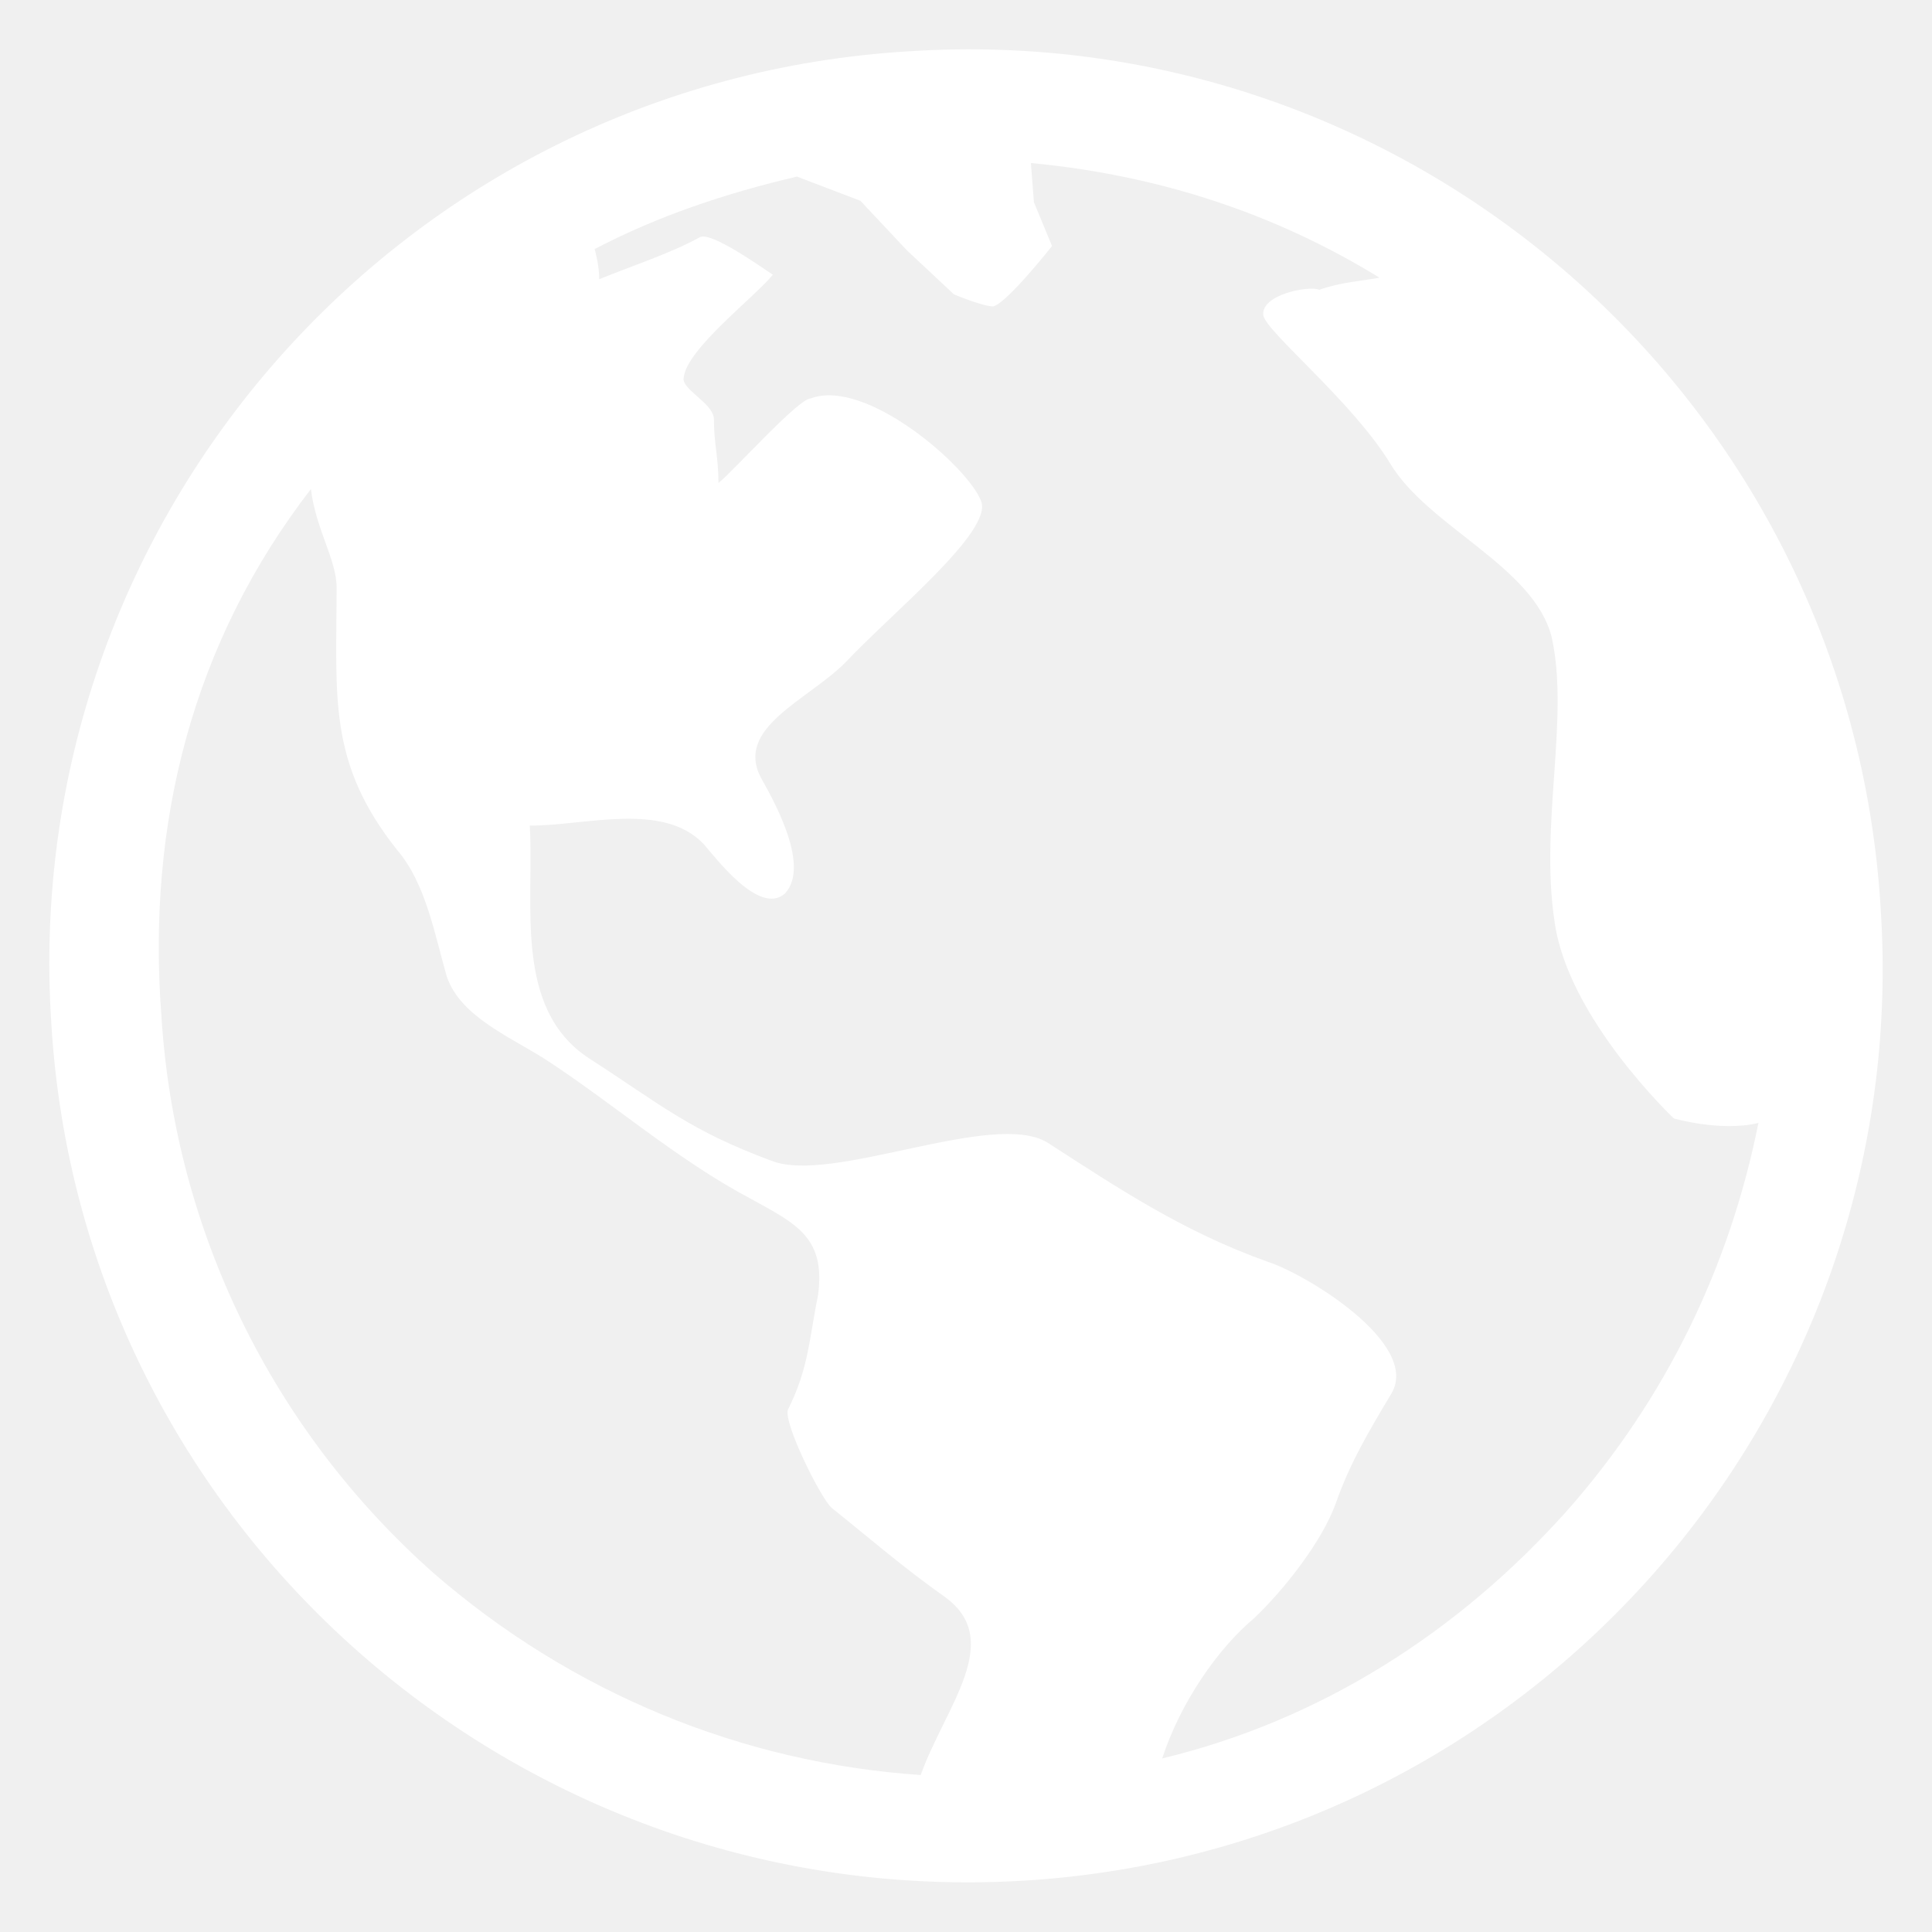
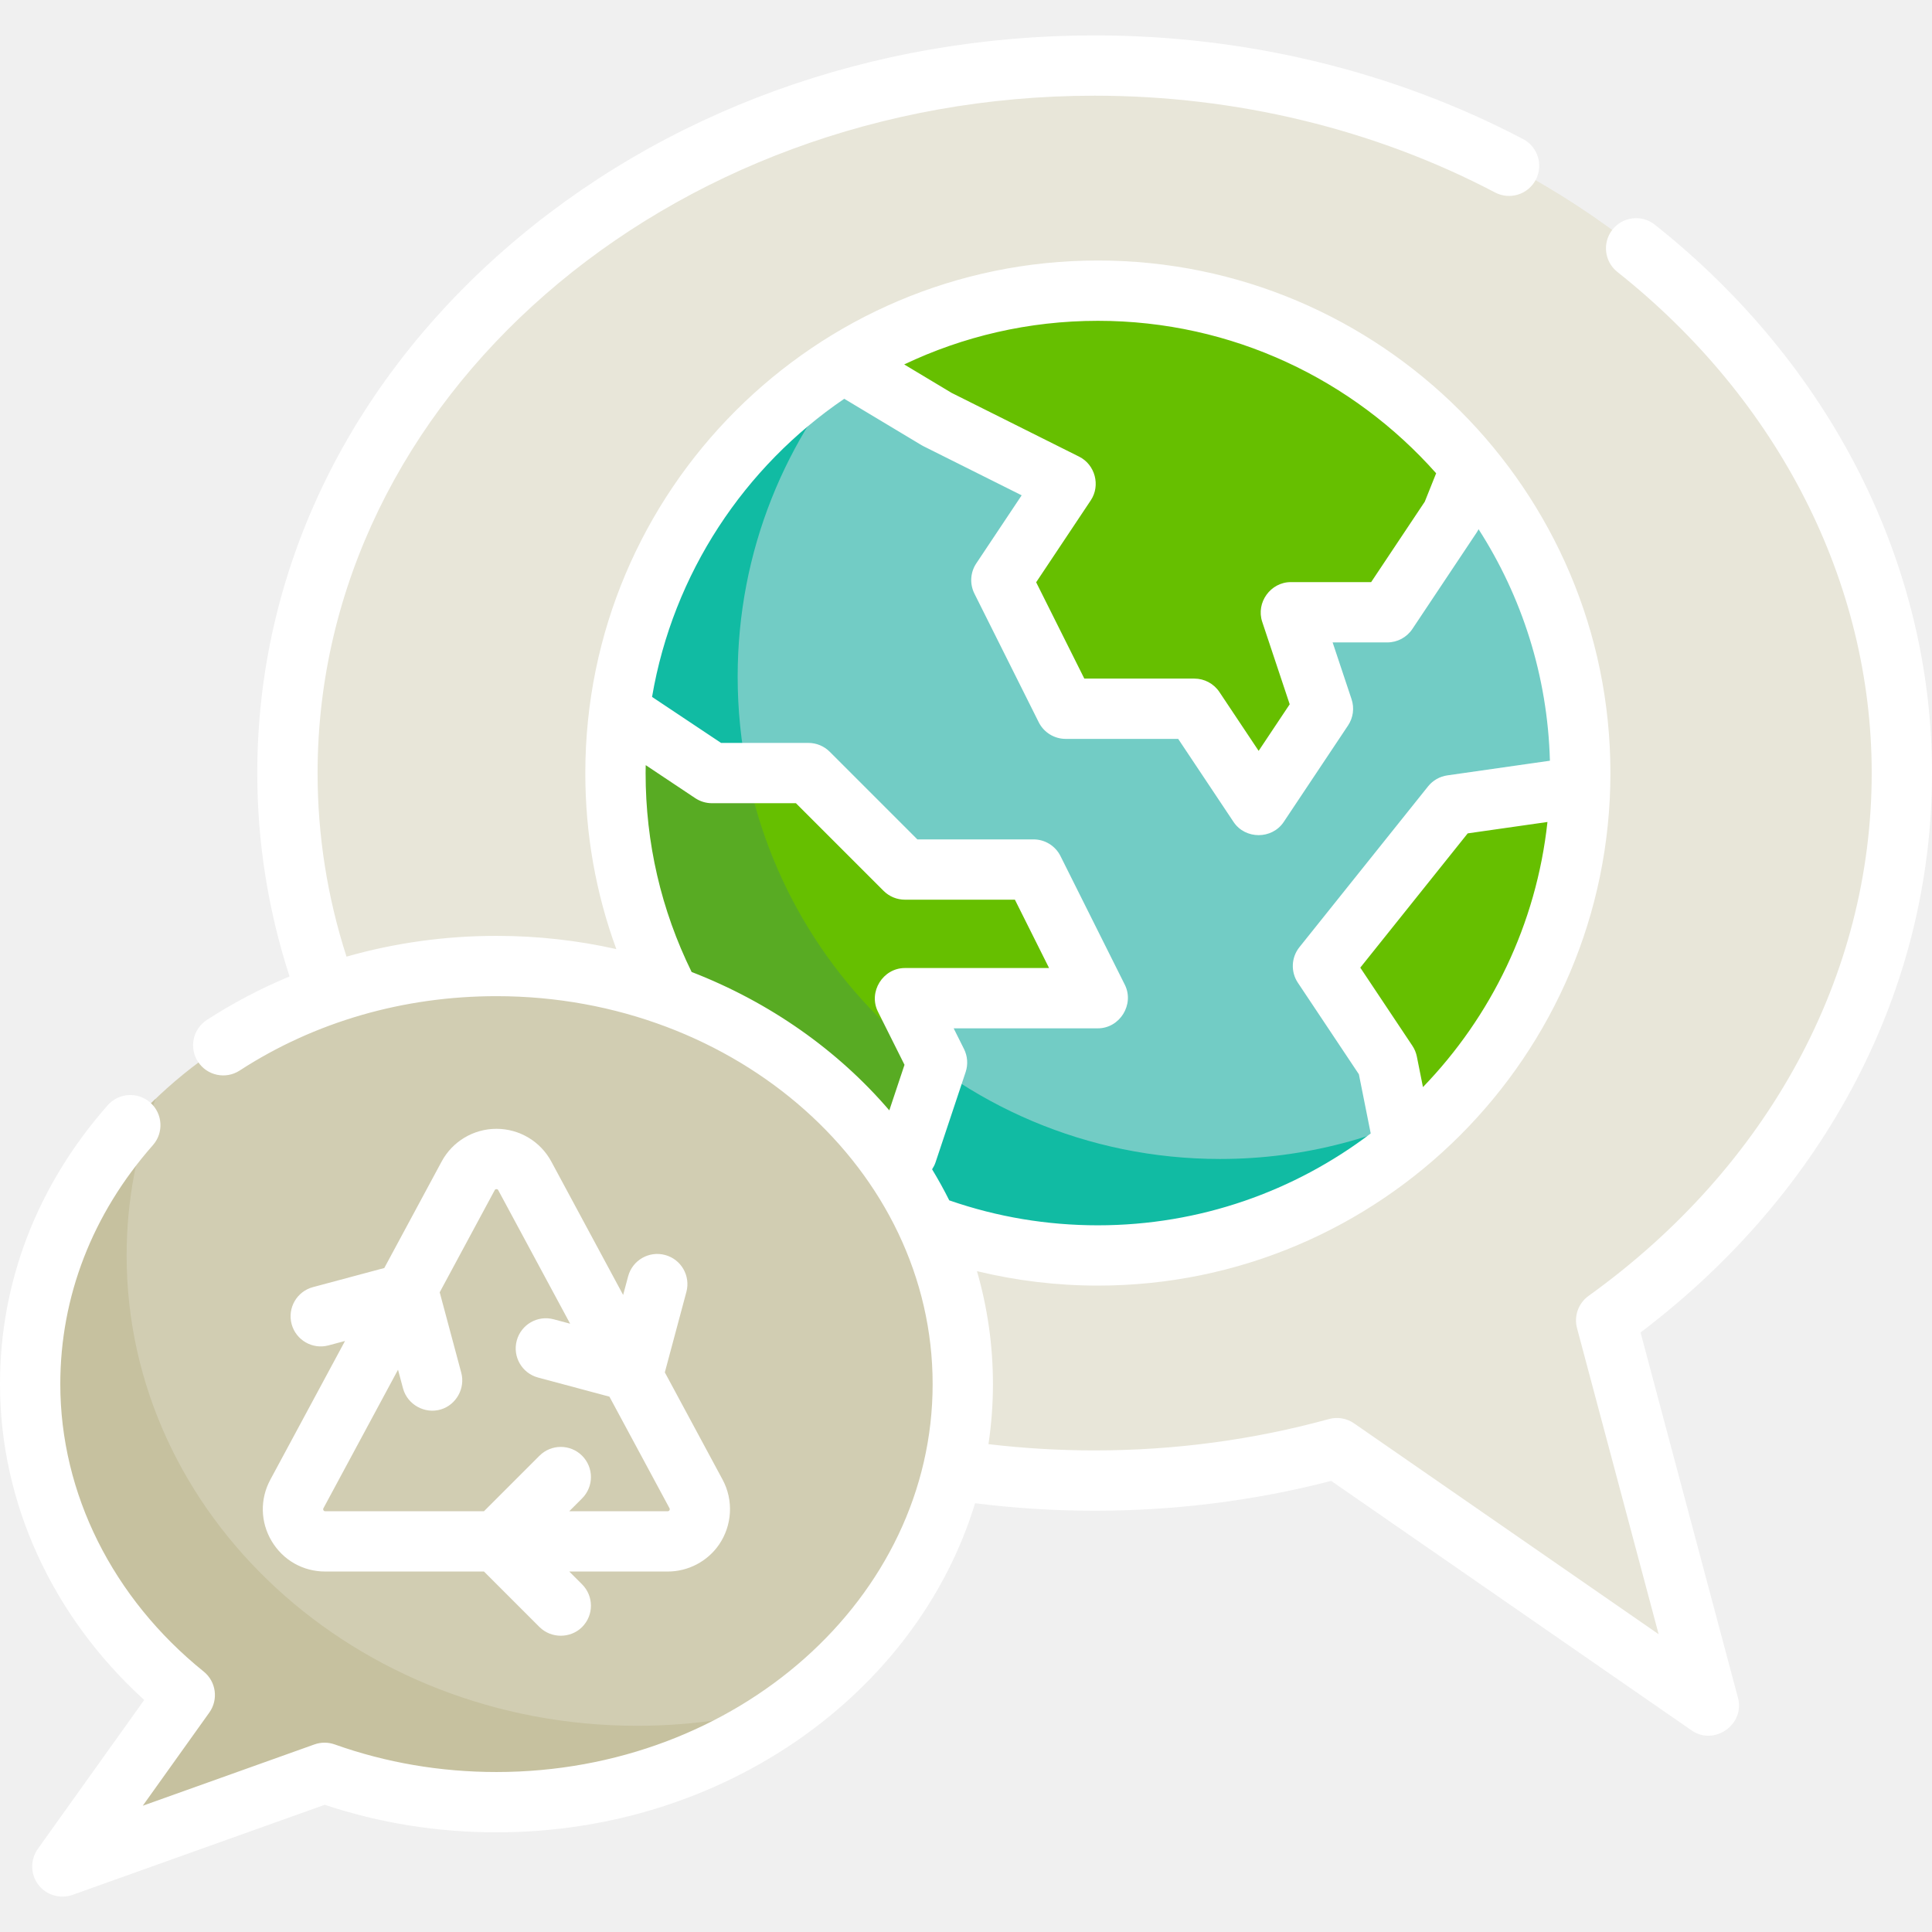
- <svg xmlns="http://www.w3.org/2000/svg" fill="#ffffff" height="200px" width="200px" version="1.2" baseProfile="tiny" id="earth" viewBox="-63 65 128 128" xml:space="preserve">
+ <svg xmlns="http://www.w3.org/2000/svg" height="200px" width="200px" version="1.1" id="Layer_1" viewBox="0 0 512.001 512.001" xml:space="preserve" fill="#ffffff">
  <g id="SVGRepo_bgCarrier" stroke-width="0" />
  <g id="SVGRepo_tracerCarrier" stroke-linecap="round" stroke-linejoin="round" />
  <g id="SVGRepo_iconCarrier">
-     <path id="Layer_1_1_" d="M4.8,189.6c33.5-2,59-30.9,56.8-64.4c-2-33.5-30.9-59-64.4-56.8c-33.5,2-59,30.9-56.8,64.4 C-57.6,166.2-28.7,191.6,4.8,189.6z M-12.6,116.5c-1.7-3.3,3.1-5.1,5.6-7.6c3.1-3.3,9.8-8.7,9-10.7C1.2,96-5.6,90-9.3,91.4 c-0.8,0-5.1,4.8-6.1,5.6c0-1.7-0.3-2.6-0.3-4.2c0-1.1-2.2-2-2-2.8c0.2-1.9,4.8-5.4,5.9-6.8c-0.9-0.6-4-2.8-4.8-2.5 c-2,1.1-4.5,1.9-6.7,2.8c0-0.8-0.2-1.6-0.3-2c4.2-2.2,8.7-3.7,13.4-4.8l4.2,1.6l3.1,3.3l3.1,2.9c0,0,1.9,0.8,2.6,0.8 c0.9-0.2,3.9-4,3.9-4l-1.2-2.9l-0.2-2.6c8.4,0.8,16.1,3.3,23.1,7.6c-1.1,0.2-2.6,0.3-4,0.8c-0.6-0.3-3.9,0.3-3.7,1.7 c0.2,1.1,5.9,5.7,8.4,9.8c2.5,4.2,9.5,6.8,10.7,11.5c1.2,5.4-0.8,12.4,0.2,18.9c0.9,6.4,7.9,13,7.9,13s3.1,0.9,5.6,0.3 c-1.9,9.5-6.1,18.2-12.6,25.6c-7.3,8.2-16.5,14-26.9,16.5c1.2-3.7,3.7-7.3,6.1-9.3c2-1.9,4.5-5.1,5.4-7.6c0.9-2.6,2.2-4.8,3.7-7.3 c1.9-3.3-5.7-7.9-8.2-8.7c-5.6-2-9.8-4.8-14.6-7.9c-3.6-2.2-14.3,2.8-18.3,1.2c-5.4-2-7.3-3.7-12.1-6.8c-5-3.3-3.6-10.2-3.9-15.4 c3.7,0,8.8-1.6,11.5,1.2c0.8,0.9,3.7,4.8,5.4,3.3C-9.2,122.3-12,117.6-12.6,116.5z M-42.4,97.4c0.3,2.6,1.7,4.7,1.7,6.5 c0,7.3-0.6,11.6,4,17.4c1.9,2.2,2.5,5.6,3.3,8.4c0.9,2.6,4,3.9,6.4,5.4c4.5,2.9,8.8,6.7,13.7,9.3c3.1,1.7,5,2.6,4.5,6.4 c-0.6,2.9-0.6,4.8-2,7.6c-0.3,0.9,2.2,5.9,2.9,6.5c2.5,2,4.8,4,7.5,5.9c4,2.9,0,7.3-1.6,11.8c-11.8-0.8-23.1-5.4-32.3-13.4 c-10.7-9.5-17.1-22.7-18-36.8C-53.3,119.5-50.2,107.5-42.4,97.4z" />
+     <path id="SVGCleanerId_0" style="fill:#E8E6D9;" d="M425.645,349.918c47.838-34.386,78.365-86.592,78.365-145.049 c0-103.553-95.775-187.499-213.919-187.499S76.171,101.317,76.171,204.87s95.775,187.499,213.919,187.499 c22.367,0,43.929-3.014,64.195-8.595l98.588,68.254L425.645,349.918z" />
+     <g>
+       <path id="SVGCleanerId_0_1_" style="fill:#E8E6D9;" d="M425.645,349.918c47.838-34.386,78.365-86.592,78.365-145.049 c0-103.553-95.775-187.499-213.919-187.499S76.171,101.317,76.171,204.87s95.775,187.499,213.919,187.499 c22.367,0,43.929-3.014,64.195-8.595l98.588,68.254L425.645,349.918z" />
+     </g>
+     <circle style="fill:#72CCC5;" cx="290.943" cy="204.864" r="127.84" />
+     <path style="fill:#11BBA3;" d="M323.329,307.141c-70.604,0-127.84-57.236-127.84-127.84c0-33.254,12.701-63.54,33.511-86.28 c-39.297,21.81-65.897,63.72-65.897,111.848c0,70.604,57.236,127.84,127.84,127.84c37.35,0,70.956-16.021,94.329-41.56 C366.921,301.334,345.805,307.141,323.329,307.141z" />
+     <g>
+       <path style="fill:#66BF00;" d="M282.42,128.165l-17.045,25.568l17.045,34.091h34.091l17.045,25.568l17.045-25.568l-8.523-25.568 h25.568l17.045-25.568l5.136-12.84c-23.445-28.581-59.034-46.818-98.885-46.818c-24.745,0-47.842,7.038-67.414,19.21l24.801,14.881 L282.42,128.165z" />
+       <path style="fill:#66BF00;" d="M239.807,264.527h51.136l-17.045-34.091h-34.091l-25.568-25.568h-25.568l-24.53-16.354 c-0.684,5.354-1.038,10.813-1.038,16.354c0,50.736,29.556,94.568,72.388,115.22l12.838-38.516L239.807,264.527z" />
+     </g>
+     <path style="fill:#58AB23;" d="M198.049,204.869h-9.378l-24.53-16.354c-0.684,5.355-1.038,10.813-1.038,16.354 c0,50.736,29.556,94.569,72.388,115.219l12.502-37.504C222.736,264.13,204.499,236.642,198.049,204.869z" />
+     <path style="fill:#66BF00;" d="M418.728,208.529l-34.035,4.862l-34.091,42.613l17.045,25.568l4.42,22.1 C399.713,280.948,417.65,246.848,418.728,208.529z" />
+     <path style="fill:#D1CDB2;" d="M131.569,256.005C63.318,256.005,7.99,305.609,7.99,366.8c0,32.719,15.823,62.122,40.978,82.403 L16.513,494.64l69.497-24.82c14.099,5.016,29.468,7.775,45.559,7.775c68.251,0,123.579-49.605,123.579-110.795 S199.82,256.005,131.569,256.005z" />
+     <path style="fill:#C6C19F;" d="M168.856,457.353c-74.723,0-135.298-55.805-135.298-124.644c0-14.562,2.72-28.538,7.702-41.529 c-20.634,19.8-33.27,46.385-33.27,75.62c0,32.719,15.823,62.122,40.978,82.403L16.513,494.64l69.497-24.82 c14.099,5.016,29.468,7.775,45.559,7.775c30.752,0,58.878-10.074,80.503-26.738C198.502,455.069,183.968,457.353,168.856,457.353z" />
+     <path d="M434.767,353.115c49.159-37.232,77.234-90.971,77.234-148.247c0-55.326-26.771-108.292-73.448-145.32 c-3.458-2.743-8.483-2.163-11.225,1.294c-2.742,3.457-2.163,8.483,1.294,11.225c42.834,33.978,67.401,82.381,67.401,132.8 c0,53.779-27.35,104.284-75.039,138.561c-2.695,1.937-3.912,5.339-3.056,8.546l21.63,81.11l-80.721-55.883 c-1.946-1.348-4.387-1.763-6.67-1.134c-20.018,5.513-40.901,8.309-62.073,8.309c-9.412,0-18.859-0.559-28.138-1.663 c0.776-5.207,1.185-10.519,1.185-15.915c0-10.334-1.472-20.362-4.232-29.926c10.441,2.527,21.167,3.826,32.038,3.826 c74.897,0,135.83-60.933,135.83-135.83s-60.933-135.83-135.83-135.83s-135.832,60.933-135.832,135.83 c0,16.155,2.763,31.786,8.219,46.654c-10.176-2.286-20.815-3.508-31.763-3.508c-13.657,0-27.015,1.875-39.741,5.507 c-5.084-15.765-7.666-32.104-7.666-48.653c0-98.981,92.379-179.509,205.929-179.509c37.484,0,74.177,8.869,106.113,25.648 c3.907,2.052,8.737,0.549,10.789-3.357c2.053-3.907,0.55-8.737-3.357-10.79C369.417,18.882,330.154,9.38,290.091,9.38 c-59.078,0-114.668,20.207-156.53,56.898c-42.161,36.953-65.38,86.173-65.38,138.591c0,18.344,2.882,36.449,8.553,53.908 c-7.643,3.17-14.981,7.018-21.926,11.529c-3.701,2.403-4.752,7.351-2.35,11.052c2.403,3.702,7.352,4.754,11.053,2.35 c19.862-12.896,43.395-19.713,68.059-19.713c63.736,0,115.589,46.118,115.589,102.805S195.306,469.604,131.57,469.604 c-14.816,0-29.242-2.461-42.88-7.314c-1.735-0.617-3.632-0.616-5.366,0.003L37.83,478.543l17.64-24.696 c2.46-3.443,1.808-8.208-1.487-10.864C29.832,423.511,15.98,395.743,15.98,366.8c0-23.202,8.489-45.103,24.55-63.333 c2.917-3.311,2.597-8.361-0.714-11.278c-3.311-2.917-8.36-2.597-11.277,0.714C9.868,314.096,0,339.65,0,366.8 c0,31.412,13.839,61.534,38.216,83.71l-28.205,39.487c-1.974,2.763-1.961,6.571,0.027,9.323c2.059,2.851,5.847,4.03,9.162,2.847 l66.859-23.879c14.551,4.845,29.845,7.3,45.51,7.3c60.443,0,111.488-36.991,126.842-87.213c10.435,1.313,21.078,1.986,31.679,1.986 c21.33,0,42.397-2.66,62.685-7.912l95.55,66.15c5.989,4.147,14.137-1.616,12.268-8.628L434.767,353.115z M377.1,288.092 l-1.617-8.086c-0.205-1.024-0.608-1.996-1.187-2.865l-13.805-20.707l28.465-35.579l21.135-3.019 C407.155,244.985,395.118,269.444,377.1,288.092z M380.594,125.421l-3.011,7.526l-14.212,21.318h-21.293 c-5.36,0-9.278,5.424-7.58,10.517l7.287,21.861l-8.23,12.345l-10.398-15.596c-1.482-2.223-3.976-3.558-6.648-3.558h-29.153 l-12.763-25.526l14.473-21.71c2.629-3.943,1.155-9.463-3.075-11.578l-33.816-16.908l-12.554-7.533 c15.566-7.406,32.966-11.559,51.32-11.559C326.576,85.018,358.622,100.655,380.594,125.421z M223.738,105.683l20.481,12.289 c0.176,0.105,0.355,0.202,0.537,0.294l25.995,12.998l-12.024,18.037c-1.591,2.385-1.78,5.441-0.499,8.006l17.045,34.091 c1.353,2.706,4.12,4.417,7.146,4.417h29.814l14.673,22.01c3.107,4.663,10.189,4.663,13.295,0l17.045-25.568 c1.368-2.052,1.712-4.619,0.932-6.959l-5.017-15.051h14.483c2.672,0,5.167-1.335,6.648-3.558l17.045-25.568 c0.186-0.279,0.348-0.573,0.497-0.874c11.441,17.801,18.301,38.81,18.909,61.353l-27.184,3.883 c-2.012,0.288-3.839,1.332-5.109,2.918l-34.091,42.613c-2.174,2.718-2.339,6.528-0.409,9.424l16.169,24.253l3.137,15.687 c-20.115,15.267-45.174,24.343-72.316,24.343c-13.453,0-26.657-2.211-39.245-6.57c-0.043-0.015-0.085-0.022-0.128-0.037 c-1.402-2.805-2.922-5.55-4.552-8.235c0.366-0.561,0.687-1.163,0.909-1.829l7.983-23.948c0.67-2.011,0.513-4.205-0.434-6.101 l-2.741-5.481h38.208c5.828,0,9.757-6.341,7.146-11.563l-17.045-34.091c-1.353-2.706-4.12-4.417-7.146-4.417h-30.782l-23.227-23.229 c-1.498-1.498-3.531-2.339-5.649-2.339H191.09l-18.289-12.193C178.38,151.931,197.289,123.661,223.738,105.683z M183.287,257.584 c-8.086-16.473-12.194-34.202-12.194-52.715c0-0.702,0.015-1.4,0.027-2.099l13.12,8.746c1.312,0.875,2.854,1.342,4.432,1.342h22.259 l23.227,23.229c1.498,1.498,3.531,2.339,5.649,2.339h29.153l9.055,18.111h-38.208c-5.828,0-9.757,6.341-7.146,11.563l7.042,14.085 l-4.025,12.073C222.039,278.339,204.031,265.621,183.287,257.584z" />
+     <path d="M72.003,408.426c3.008,5.038,8.309,8.045,14.176,8.045h42.081l14.706,14.706c3.079,3.078,8.221,3.078,11.299,0 c3.12-3.121,3.12-8.18,0-11.3l-3.405-3.405h26.101c5.394,0,10.508-2.665,13.573-7.109c3.511-5.09,3.899-11.784,0.965-17.233 l-15.312-28.436l5.714-21.326c1.142-4.262-1.387-8.644-5.651-9.786c-4.256-1.144-8.643,1.387-9.786,5.649l-1.325,4.946 l-19.031-35.344c-2.885-5.357-8.456-8.684-14.539-8.684s-11.655,3.327-14.539,8.684l-15.188,28.204l-18.911,5.067 c-4.262,1.142-6.792,5.524-5.651,9.786c1.142,4.262,5.527,6.797,9.786,5.65l4.366-1.17L71.64,392.131 C68.858,397.297,68.993,403.39,72.003,408.426z M85.71,399.707l19.77-36.716l1.325,4.946c1.157,4.318,5.801,6.882,10.074,5.566 c4.053-1.247,6.459-5.609,5.362-9.703l-5.714-21.326l14.573-27.064c0.064-0.117,0.151-0.28,0.469-0.28s0.406,0.162,0.469,0.28 l19.055,35.387l-4.366-1.17c-4.258-1.144-8.643,1.387-9.786,5.65c-1.142,4.262,1.387,8.643,5.651,9.786l18.912,5.067l15.926,29.576 c0.189,0.35-0.07,0.785-0.469,0.785h-26.101l3.405-3.405c3.12-3.121,3.12-8.18,0-11.3c-3.12-3.119-8.18-3.119-11.299,0 l-14.706,14.706H86.178c-0.12,0-0.303,0-0.457-0.259C85.567,399.973,85.653,399.812,85.71,399.707z" />
  </g>
</svg>
